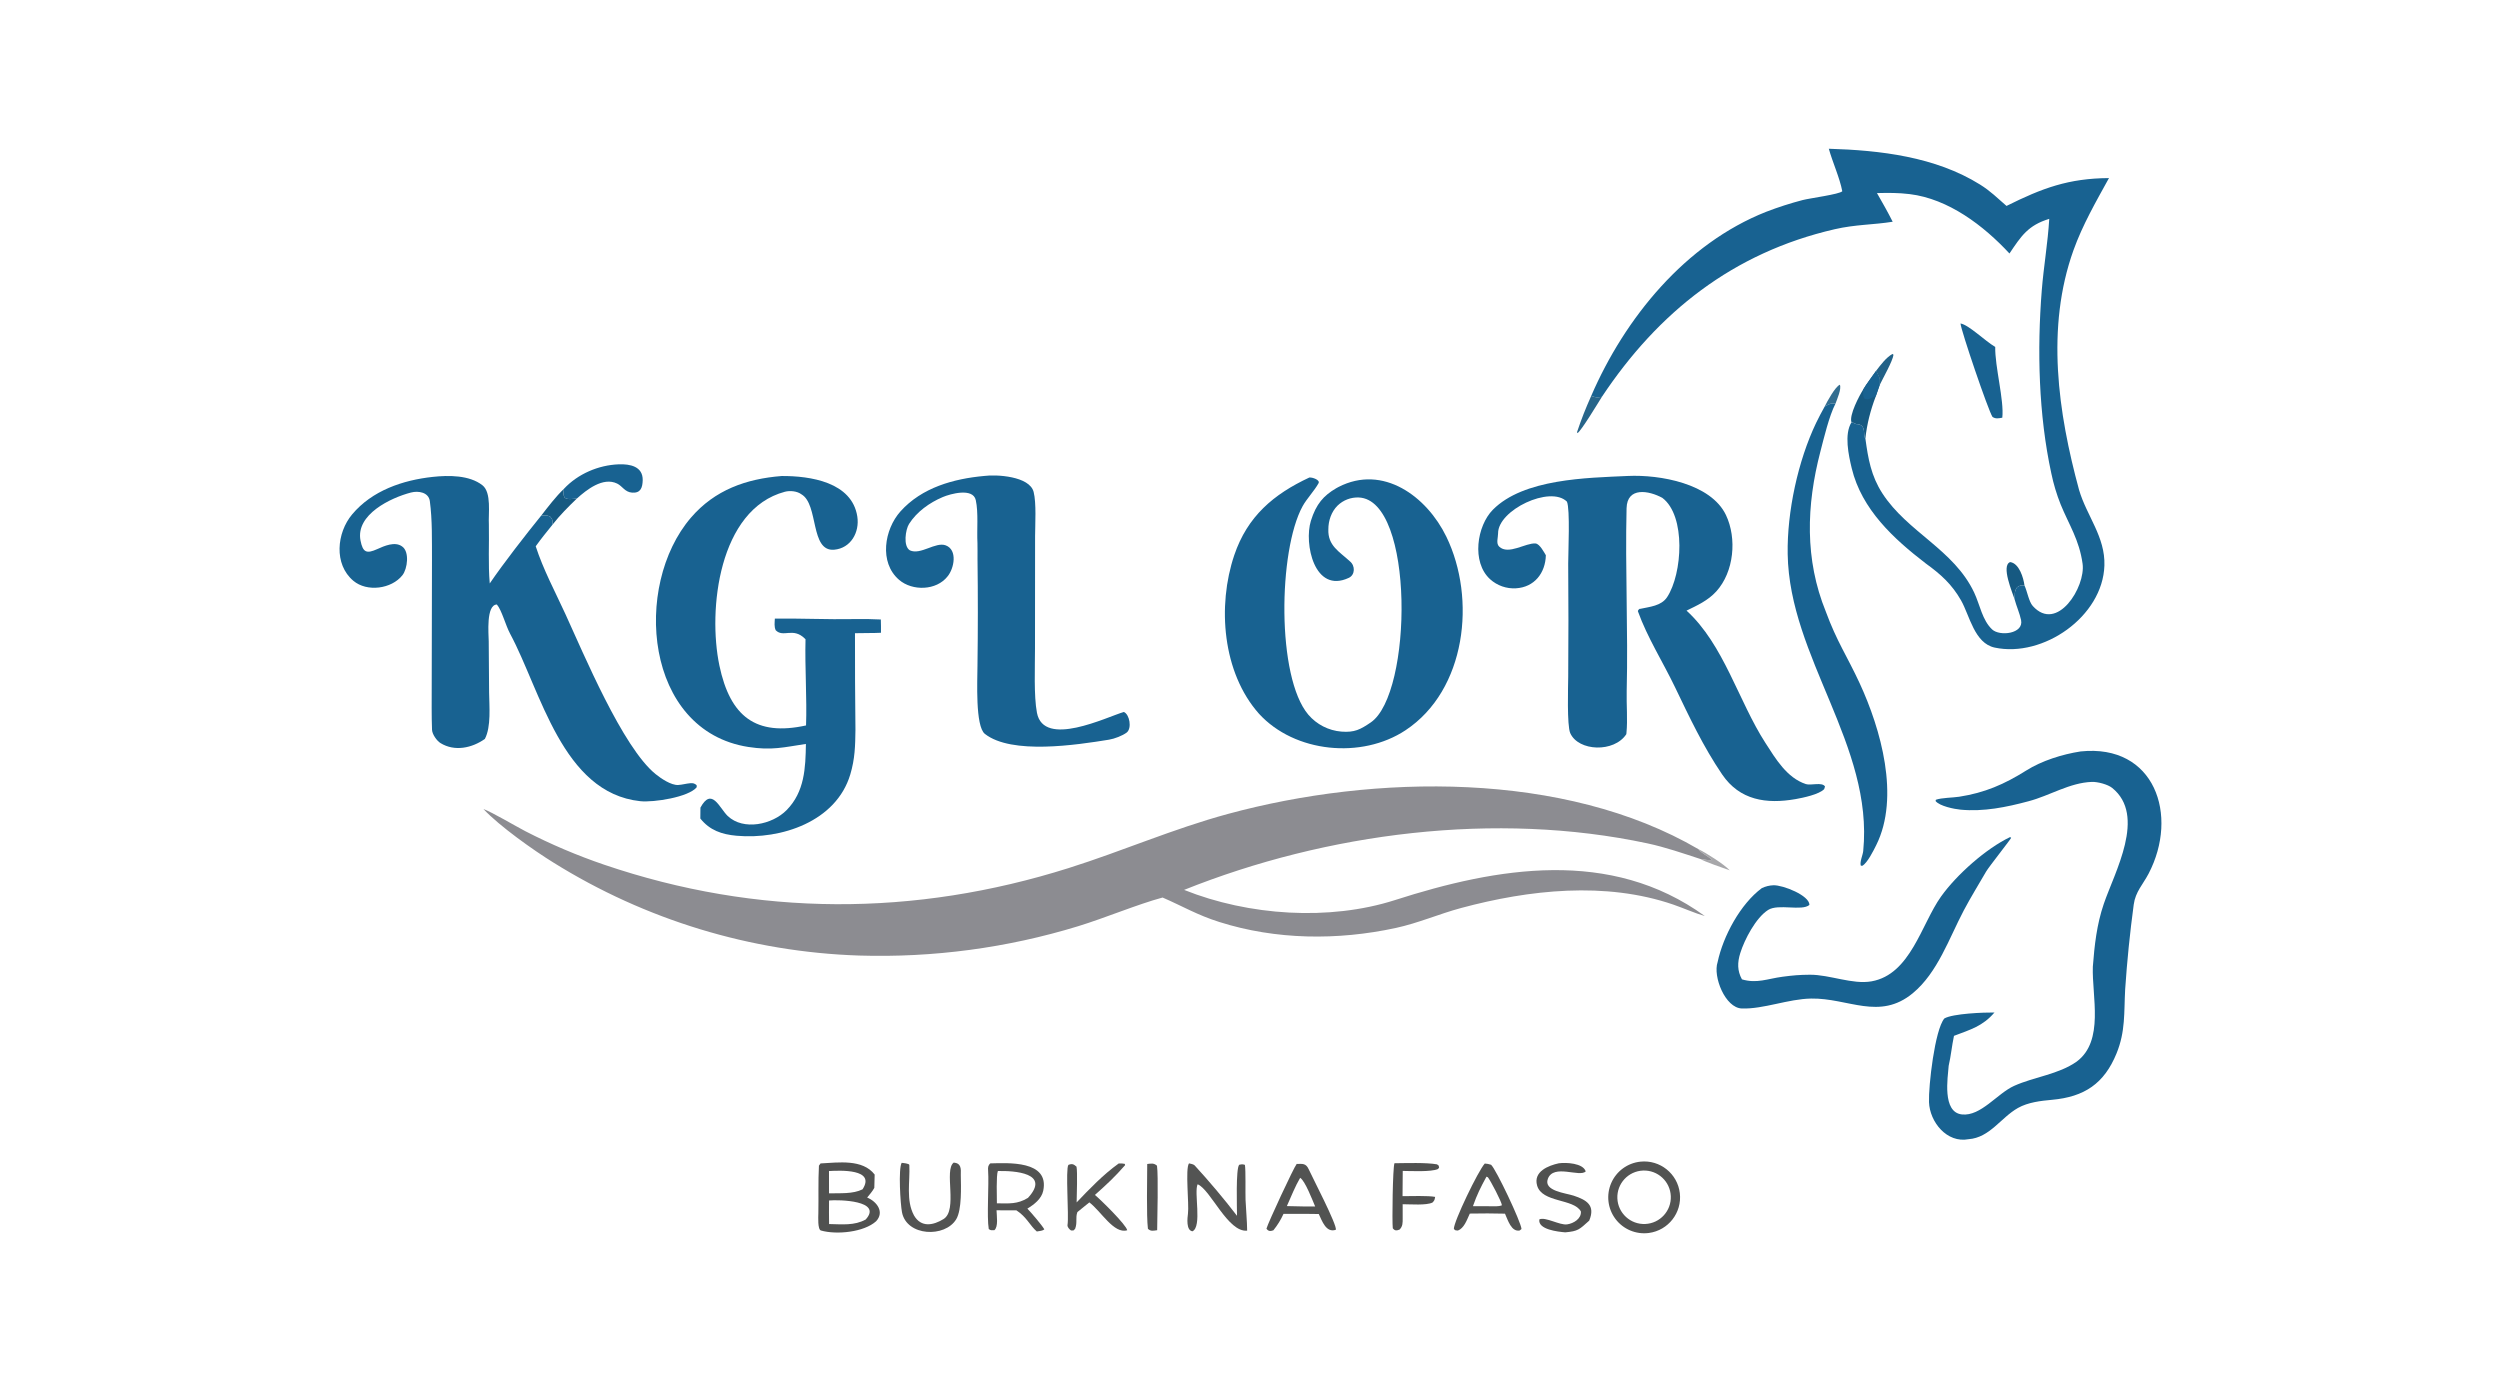
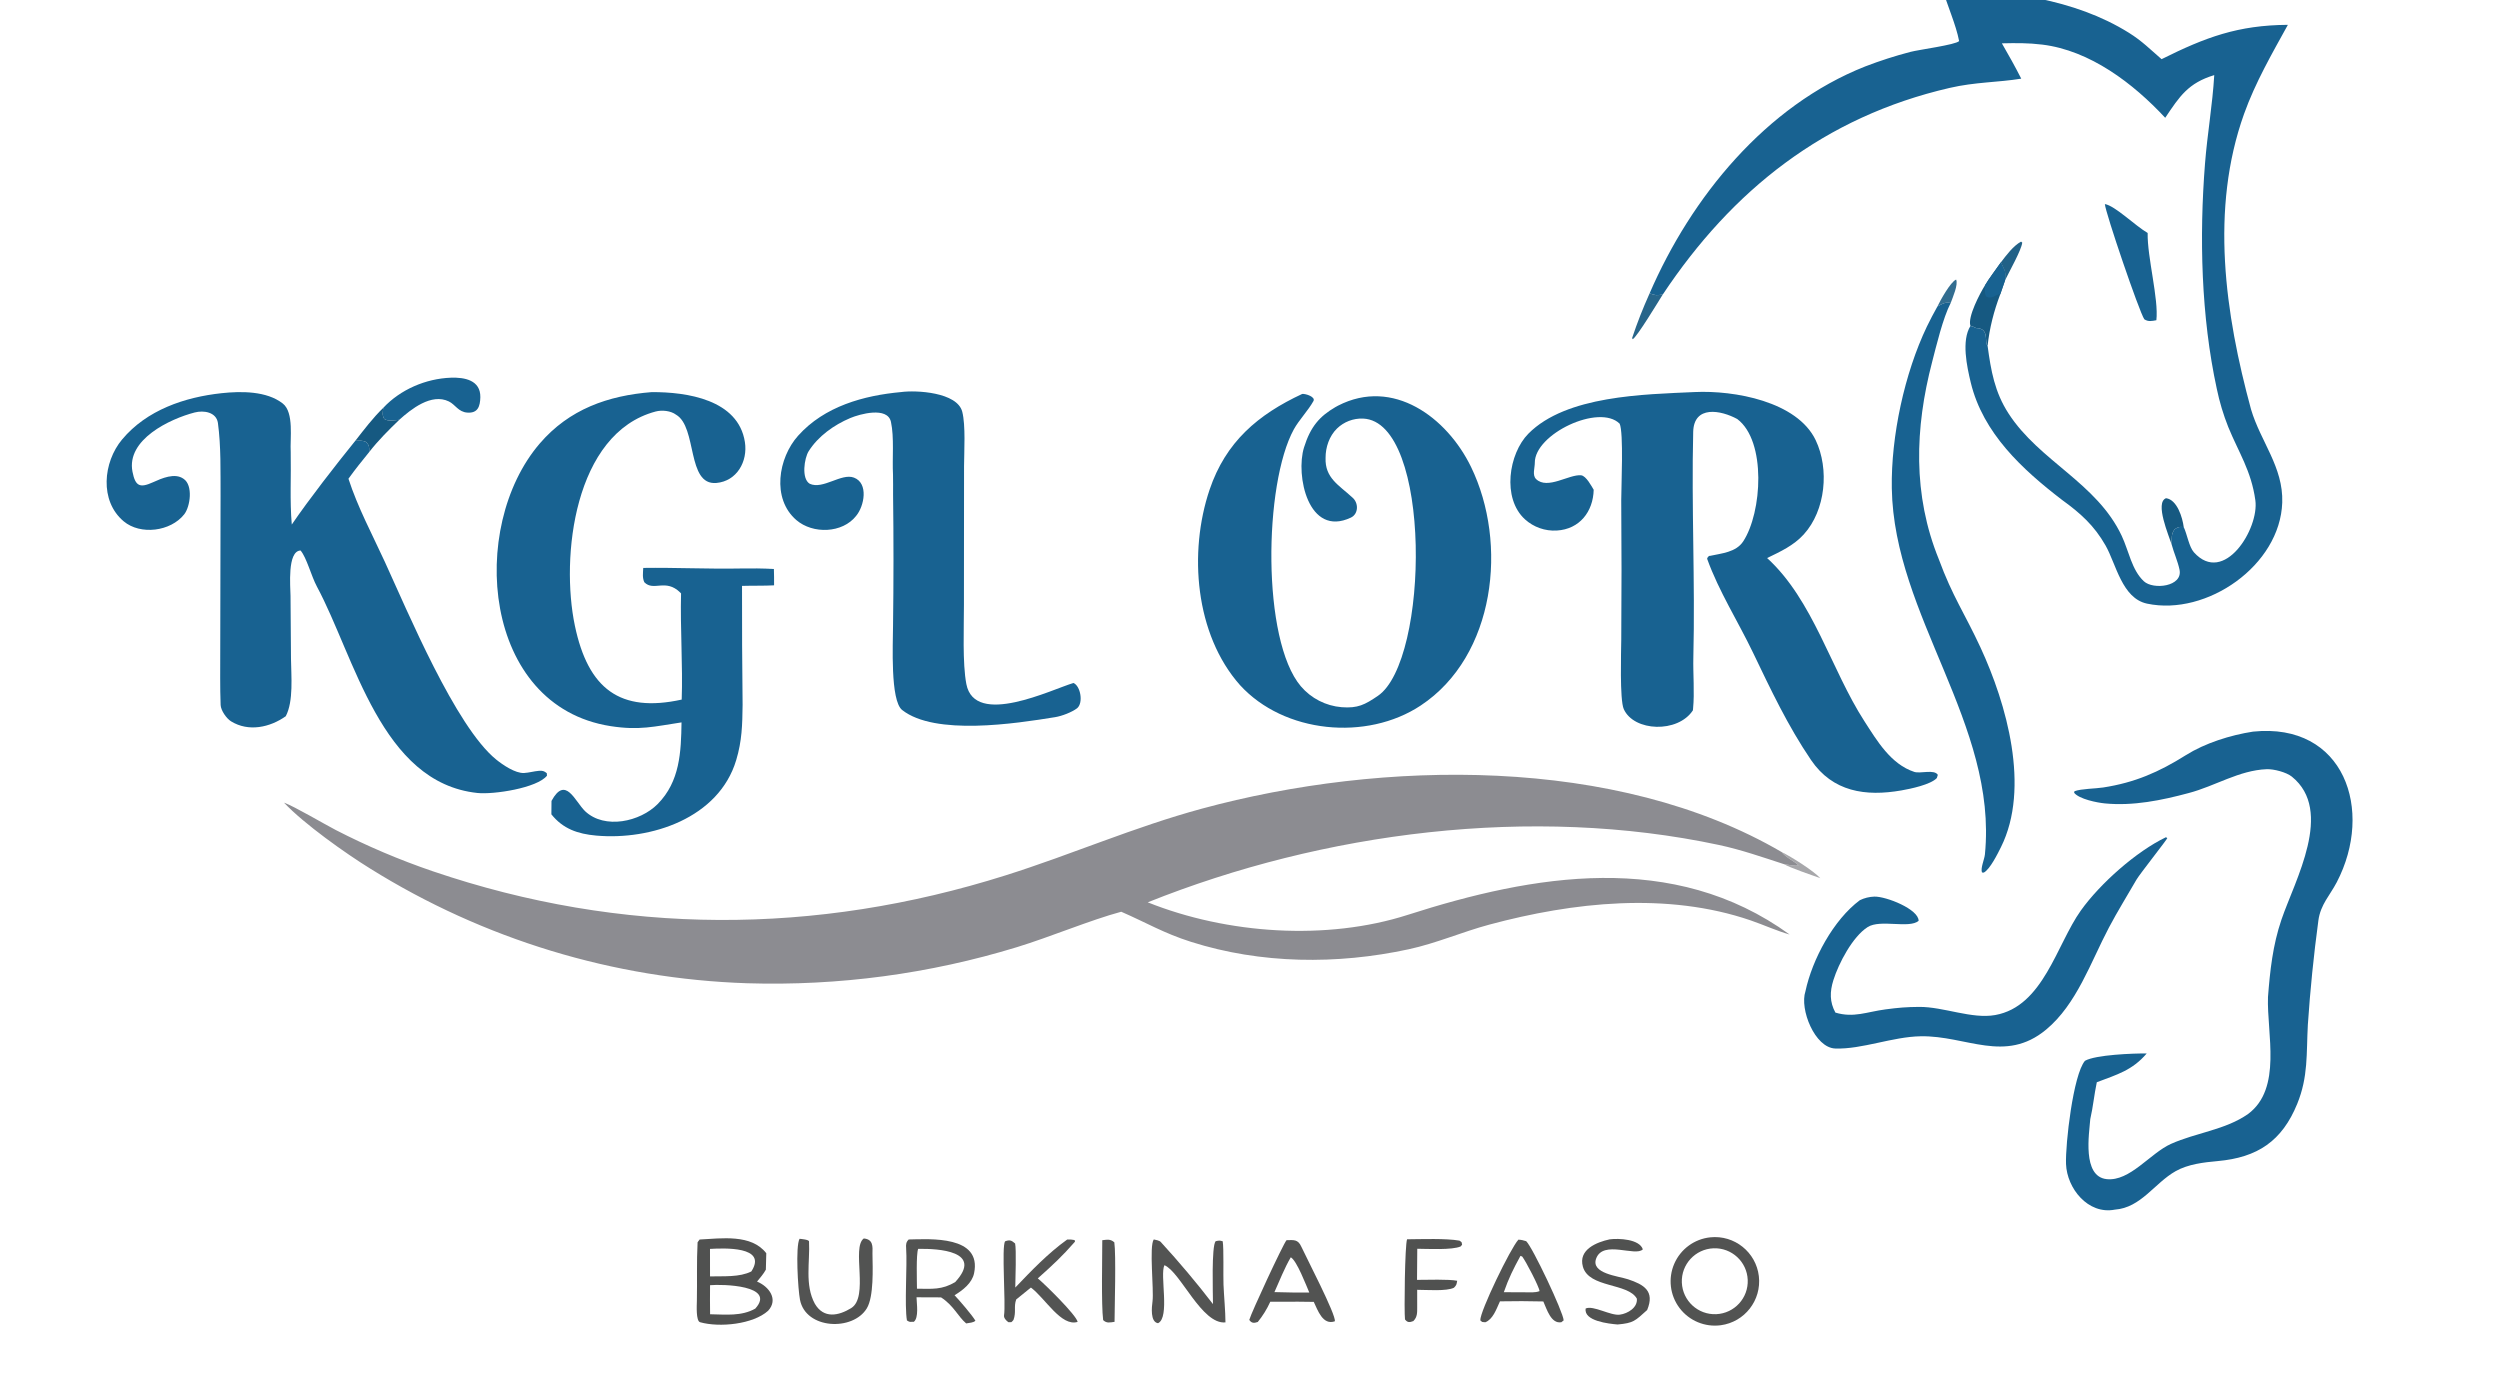
- <svg xmlns="http://www.w3.org/2000/svg" width="2786" height="1536" viewBox="0 0 2786 1536">
+ <svg xmlns="http://www.w3.org/2000/svg" width="2786" height="1536" viewBox="431 176 1962 1246">
  <path fill="#8C8C91" d="M538.725 901.582C548.183 904.977 574.744 920.746 585.46 926.291C613.777 940.867 643.126 953.345 673.269 963.626C844.367 1021.83 1019.26 1021.54 1190.91 967.367C1251.54 948.23 1306.85 923.751 1368.62 906.989C1531.55 862.778 1743.08 858.937 1892.66 946.274C1897.13 951.703 1902.94 953.684 1907.86 958.226C1904.55 959.235 1899.82 957.724 1895.3 957.391C1875.67 951.016 1856.06 944.145 1835.82 939.826C1666.85 903.777 1478.55 928.014 1319.56 991.699C1391.39 1020.47 1481.37 1026.54 1554.62 1003.03C1668.35 966.518 1794.72 944.662 1899.83 1020.81C1888.62 1017.67 1875.97 1011.93 1864.64 1008.05C1789.08 982.151 1704.11 991.49 1628.39 1011.84C1603.62 1018.5 1580.62 1028.7 1555.24 1034.18C1490.71 1048.1 1421.89 1047.52 1358.69 1027.43C1334.08 1019.65 1318.13 1009.99 1295.59 1000.21C1267.58 1007.76 1231.62 1022.93 1201.36 1032.21C1122.38 1056.38 1039.98 1067.41 957.425 1064.86C836.724 1060.9 719.207 1025.16 616.744 961.242C594.554 947.548 556.699 920.726 538.725 901.582Z" />
  <path fill="#186291" d="M1814.03 530.415C1849.64 528.721 1906.6 538.822 1923.37 573.909C1935.81 599.95 1932.42 637.377 1912.57 659.138C1903.32 669.28 1891.48 674.633 1879.47 680.474C1921.12 718.424 1937.3 781.314 1967.39 827.928C1978.73 845.493 1991.26 866.848 2012.54 873.807C2017.97 875.583 2030.66 871.213 2033.79 876.48L2032.89 879.374C2027.25 885.32 2009.26 889.067 2000.94 890.528C1968.47 896.231 1938.72 891.845 1919.14 863.002C1898.1 832.013 1882.77 799.407 1866.66 765.848C1853.17 737.735 1835.86 710.597 1825.33 681.352C1824.97 680.366 1826.87 678.084 1827.86 678.502C1838.23 676.217 1851.35 675.314 1857.83 665.458C1874.96 639.391 1878.97 574.683 1852.49 554.81C1837.62 546.693 1813.24 542.15 1812.65 566.409C1811 634.317 1814.47 702.142 1812.79 770.035C1812.42 785.042 1813.98 802.084 1812.52 816.733L1812.37 818.164C1798.79 838.902 1759.03 837.46 1749.88 817.005C1746.12 808.597 1747.52 764.915 1747.62 753.938C1747.95 712 1747.95 670.06 1747.6 628.122C1747.6 615.859 1749.88 567.102 1746.17 559.024C1727.66 540.649 1669.17 568.373 1669.46 594.424C1669.51 598.842 1666.97 605.566 1670.64 609.098C1680.89 618.965 1700.42 604.617 1711.3 605.663C1715.89 606.105 1720.97 615.894 1722.7 618.756C1722.21 638.621 1709.87 654.421 1689.33 655.61C1678.79 656.228 1668.45 652.592 1660.61 645.517C1639.61 626.45 1645.87 586.03 1663.65 568.049C1697.85 533.465 1768.27 532.53 1814.03 530.415Z" />
  <path fill="#186291" d="M2038.03 165.763C2095.06 167.432 2156.9 174.635 2206.55 205.663C2218.51 213.145 2225.62 220.476 2236.06 229.491C2275.91 209.626 2305.16 198.74 2350.24 198.449C2335.85 224.566 2320.81 250.582 2310.65 278.92C2279.8 365.183 2293.45 459.725 2316.94 546.083C2325.58 575.268 2346.18 598.208 2345.15 630.243C2343.31 687.124 2276.89 733.155 2222.93 721.687C2200.28 716.876 2195 686.01 2185.46 669.183C2175.21 651.103 2162.69 639.91 2146.11 627.937C2110.21 600.367 2074.66 567.679 2063.58 521.895C2060.06 507.262 2054.99 483.878 2063.3 470.637C2066.17 471.084 2067.88 472.602 2068.68 472.614C2080.79 472.791 2075.63 485.433 2078.79 488.657C2081.82 511.117 2085.15 530.407 2097.75 549.855C2125.76 593.09 2177.5 612.445 2200.04 660.418C2206.48 674.106 2208.99 691.075 2220.02 701.442C2228.5 709.401 2255.45 706.341 2252.29 691.026C2250.75 683.574 2247.15 675.598 2245.13 668.08C2245.22 662.809 2244.69 658.413 2247.99 654.357C2251.47 652.181 2251.97 652.16 2256.08 652.477C2259.13 658.806 2260.85 670.334 2265.32 675.307C2292.49 705.482 2324.39 654.015 2320.84 628.267C2317.16 601.585 2305.72 584.968 2296.38 562.111C2291.9 550.877 2288.42 539.274 2285.97 527.435C2271.79 462.01 2270.08 390.188 2275.35 323.585C2277.45 297.03 2282.1 270.777 2283.68 243.896C2260.1 251.054 2252.41 263.026 2239.35 282.491C2210.5 251.409 2171.43 221.602 2128.16 216.318C2115.53 214.774 2104.41 214.878 2091.7 215.176C2097.95 226.033 2103.55 235.953 2109.21 247.11C2087.64 250.588 2067.79 250.086 2044.5 255.466C1931.26 281.617 1847.92 347.822 1785.15 442.22C1778.76 443.135 1779.45 443.17 1773.22 441.237C1810.89 354.179 1878.24 271.583 1968.28 236.011C1981.56 230.903 1995.12 226.54 2008.89 222.942C2016.77 220.87 2050.04 216.51 2053.04 213.119C2050.21 198.166 2042.11 180.548 2038.03 165.763Z" />
  <path fill="#186291" d="M540.331 823.469C526.069 833.536 506.802 837.88 490.874 828.086C486.742 825.545 481.645 818.247 481.453 813.311C480.829 797.264 481.125 780.894 481.1 764.771L481.391 623.797C481.269 602.323 481.872 579.56 478.989 558.279C477.517 548.594 466.335 546.709 457.969 548.879C435.583 554.688 396.099 573.369 401.762 602.421C404.38 615.85 408.616 617.242 420.331 611.958C428.194 608.412 440.049 603.113 448.011 608.894C456.689 614.716 454.032 633.981 448.508 640.985C436.302 656.462 408.981 659.979 393.815 647.271C371.756 628.788 375.248 593.768 392.391 573.274C414.643 546.661 448.937 535.016 482.447 531.426C499.918 529.555 523.08 529.36 537.623 540.774C548.012 548.927 544.062 572.756 544.802 584.605C545.252 606.262 543.906 628.62 545.769 650.195C561.378 627.284 585.834 595.942 603.14 574.545C607.247 574.358 609.19 573.91 612.939 575.588C615.74 578.519 615.85 579.735 615.787 583.949L615.77 584.625C609.021 592.97 603.267 600.03 597.001 608.771C605.326 634.53 618.644 659.416 629.943 684.005C650.391 728.503 693.761 832.789 730.538 862.613C736.417 867.381 747.839 875.227 755.811 874.786C760.208 874.543 764.618 873.211 769.051 872.834C772.307 872.557 773.868 872.933 776.302 874.951L776.467 877.222C767.558 888.388 728.28 894.422 713.503 892.843C626.424 883.542 602.777 770.054 568.45 706.19C563.44 696.871 559.192 680.072 553.716 673.651C541.508 674.078 544.547 706.488 544.638 714.759L545.059 771.576C545.22 787.018 547.496 809.826 540.331 823.469Z" />
  <path fill="#186291" d="M871.09 530.478C902.871 530.292 949.414 537.207 955.384 575.602C958.129 593.257 948.055 610.987 929.602 612.599C902.551 614.961 912.518 562.087 893.112 550.858C888.436 547.346 880.52 546.459 874.647 548.022C801.008 567.632 788.689 679.697 801.7 741.689C813.651 798.631 842.419 820.685 898.256 808.43C899.354 778.685 896.858 743.554 897.673 712.41L896.942 711.674C883.727 698.608 872.953 710.981 864.471 702.35C862.568 698.276 863.288 694.044 863.492 689.397C892.616 688.974 922.143 690.486 951.331 689.915C961.175 689.723 971.808 689.819 981.602 690.361C981.837 694.939 981.73 700.479 981.762 705.142C973.052 705.649 961.99 705.344 952.79 705.648C952.728 741.516 952.902 777.384 953.312 813.25C953.089 831.182 952.776 845.606 947.551 863.08C931.857 915.559 870.522 935.82 820.853 931.358C804.313 929.873 790.92 925.272 780.45 912.153L780.562 900.022C793.203 876.789 801.551 900.145 810.911 909.295C828.625 926.062 860.753 918.813 876.505 902.884C896.711 882.452 897.695 855.786 898.102 829.042C873.449 832.743 860.034 836.477 834.018 832.428C718.066 814.385 704.882 652.628 769.963 576.901C796.619 545.884 831.679 533.597 871.09 530.478Z" />
  <path fill="#186291" d="M1459.18 532.123C1462.49 531.78 1471.49 534.869 1469.35 538.572C1464.65 547.037 1456.19 555.82 1451.63 564.121C1424.54 613.408 1422.5 754.676 1458 796.444C1467.3 807.338 1480.53 814.116 1494.8 815.301C1509.46 816.455 1515.89 813.023 1527.55 805.1C1574.34 773.293 1576.54 556.949 1514.19 554.394C1505.43 554.044 1496.92 557.302 1490.62 563.406C1483.63 570.266 1480.29 580.37 1480.32 589.853C1479.61 608.137 1492.48 614.587 1504.3 625.512C1510.38 630.391 1510.25 640.598 1503.16 643.932C1464.6 662.063 1453.03 605.563 1460.83 580.488C1466.73 561.523 1475.08 552.293 1489.06 544.106C1489.89 543.611 1490.75 543.143 1491.61 542.705C1541.33 517.11 1590.05 553.293 1611.83 598.133C1645.34 667.135 1633.99 769.026 1566.29 813.802C1517.42 846.12 1442.83 838.987 1402.98 795.353C1362.26 749.495 1356.4 675.169 1375.45 618.727C1390.09 575.387 1419.31 550.727 1459.18 532.123Z" />
  <path fill="#186291" d="M2318.71 837.395C2401.21 828.811 2428.42 908.428 2394.39 973.625C2388.17 985.525 2379.75 993.735 2377.82 1008.08C2373.58 1039.49 2370.4 1070.99 2368.28 1102.6C2366.88 1128.59 2368.74 1149.22 2358.68 1173.89C2344.94 1207.56 2322.81 1222.38 2286.77 1225.62C2274.3 1226.74 2260.06 1228.38 2248.78 1234.73C2229.66 1245.51 2217.52 1267.78 2193.76 1269.52C2169.6 1274.16 2150.48 1250.32 2149.68 1228.2C2149.03 1210.33 2156.11 1147.67 2166.79 1134.97C2176.37 1129.46 2210.9 1128.19 2222.63 1128.32C2209.57 1143.65 2195.82 1147.38 2177.51 1154.35C2175.08 1165.78 2174.18 1176.53 2171.6 1187.72C2170.64 1200.78 2164.11 1239.52 2186.38 1241.93C2207.44 1244.21 2225.75 1218.51 2244.55 1210.08C2267.27 1199.9 2293.78 1197.43 2314.25 1183.05C2345.33 1159.98 2331.1 1110.2 2332.26 1077.28C2334.1 1053.55 2336.55 1030.49 2344.43 1007.37C2356.58 971.69 2392.17 908.986 2353.82 878.068C2348.91 874.108 2337.55 871.108 2331.11 871.353C2306.16 872.301 2284.32 886.7 2260.57 892.912C2235.94 899.53 2210.43 904.754 2184.8 902.287C2177.84 901.616 2161.61 898.424 2157 892.663L2157.34 891.246C2163.67 888.963 2176.18 888.981 2183.27 887.886C2211.74 883.494 2233.56 874.038 2257.96 858.704C2275.39 847.749 2298.2 840.557 2318.71 837.395Z" />
  <path fill="#186291" d="M1096.71 530.412C1110.12 528.574 1147.38 530.506 1151.89 548.254C1155.02 560.559 1153.58 583.836 1153.5 597.507L1153.4 722.746C1153.42 743.073 1151.99 775.689 1155.58 794.36C1163.17 833.745 1233.1 799.082 1252.43 793.415C1258.83 796.133 1261.54 811.449 1255.69 816.266C1250.9 819.892 1242.01 823.304 1235.84 824.304C1199.75 830.159 1127.35 841.242 1097.57 817.863C1086.7 809.331 1089.24 758.225 1089.3 741.75C1089.84 702.188 1089.85 662.621 1089.34 623.058C1089.33 617.1 1089.42 611.012 1089.28 605.09C1088.49 590.523 1090.48 571.394 1087.42 557.379C1084.33 543.215 1058.99 550.379 1050.62 553.924C1035.88 560.163 1021.63 570.307 1013.02 583.918C1009.18 589.969 1006.2 608.634 1014 613.321C1025.93 618.836 1042.57 603.468 1053.95 607.756C1067.37 612.816 1063.28 633.544 1055.99 642.294C1043.62 658.191 1016.81 658.962 1001.91 646.149C979.364 626.757 985.573 589.925 1003.46 569.927C1027.32 543.247 1062.89 533.509 1096.71 530.412Z" />
  <path fill="#186291" d="M2033.43 453.034C2038.46 450.447 2039.64 449.108 2045.45 449.837C2038.34 463.57 2032.43 488.713 2028.66 503.151C2013 563.174 2011.02 623.416 2034.73 681.671C2046.97 714.992 2058.31 730.956 2072.37 761.335C2095.99 812.387 2117.52 888.172 2090.9 941.746C2087.95 947.688 2080.94 961.883 2075.35 964.83L2073.69 964.714C2072.27 960.671 2075.93 952.868 2076.37 948.364C2087.98 830.652 1994.06 732.829 1992.19 617.438C1991.42 570.259 2003.71 513.453 2023.9 471.235C2026.89 465.071 2030.07 459.001 2033.43 453.034Z" />
  <path fill="#186291" d="M2240.01 932.858L2241.24 933.635C2241.16 934.758 2216.27 966.17 2213.36 971.221C2205.06 985.629 2196.36 999.573 2188.47 1014.51C2171.98 1045.74 2159.41 1083.78 2131.62 1106.83C2094.41 1137.61 2059.67 1112.1 2018.35 1112.79C1992.7 1113.22 1965.28 1124.67 1941.12 1123.86C1922.54 1123.24 1908.71 1088.21 1914.1 1072.2C1920.3 1043.05 1939.56 1007.41 1963.31 989.767C1967.38 987.795 1971.82 986.692 1976.35 986.529C1987.09 986.246 2016.56 997.956 2016.43 1008.44C2007.96 1015.71 1981.83 1006.8 1970.4 1014.05C1956.73 1022.73 1944.15 1046.86 1939.39 1062.02C1936.05 1072.65 1935.99 1081.83 1941.21 1091.39C1957.83 1096.33 1969.47 1090.73 1986.55 1088.47C1998.05 1086.95 2005.36 1086.31 2016.99 1086.24C2039.06 1086.11 2064.49 1097.39 2085.65 1093.6C2129.19 1085.82 2141.11 1029.9 2163.06 999.149C2180.59 974.598 2213.29 945.655 2240.01 932.858Z" />
  <path fill="#505150" fill-opacity="0.988" d="M1828.15 1294.54C1849.91 1292.29 1869.44 1307.94 1872 1329.66C1874.55 1351.39 1859.2 1371.14 1837.51 1374.02C1823.2 1375.91 1808.98 1369.96 1800.29 1358.43C1791.6 1346.89 1789.8 1331.58 1795.57 1318.35C1801.34 1305.11 1813.79 1296.01 1828.15 1294.54ZM1833.5 1364.01C1849.9 1363.28 1862.62 1349.42 1861.94 1333.01C1861.27 1316.61 1847.45 1303.84 1831.05 1304.46C1814.56 1305.08 1801.71 1318.98 1802.39 1335.47C1803.07 1351.95 1817.02 1364.75 1833.5 1364.01Z" />
  <path fill="#505150" d="M914.444 1296.52C934.302 1295.52 961.216 1291.43 974.717 1308.92L974.338 1323.77C972.131 1327.78 969.26 1331.01 966.363 1334.55C977.204 1339.02 985.887 1350.67 976.366 1360.94C962.873 1373.15 932.467 1376.27 914.867 1371.28C911.051 1370.2 911.896 1356.08 911.977 1352.08C912.334 1334.52 911.681 1316.57 912.622 1299C912.622 1299 914.3 1296.71 914.444 1296.52ZM923.922 1364.08C938.16 1364.32 952.213 1366.03 964.753 1359C984.028 1337.72 934.722 1336.84 923.885 1337.82C923.884 1346.35 923.702 1355.62 923.922 1364.08ZM923.861 1329.87C936.264 1329.55 950.566 1330.75 961.208 1325.39C976.261 1302.3 935.912 1304.35 923.835 1305.01L923.861 1329.87Z" />
  <path fill="#505150" fill-opacity="0.988" d="M1103.48 1296.48C1122.99 1296.07 1169.73 1292.81 1162.57 1327.01C1160.69 1335.99 1152.42 1342.34 1144.91 1346.88C1149.19 1351.38 1160.82 1364.88 1163.78 1369.93C1161.93 1371.76 1158.49 1371.8 1155.42 1372.38C1147.85 1365.92 1144.15 1356.21 1132.7 1348.83L1110.54 1348.74C1110.7 1354.77 1112.74 1367.14 1108.11 1370.92C1104.16 1370.87 1104.73 1371.46 1101.87 1369.67C1099.55 1356.34 1102.23 1319.64 1101.15 1304.64C1100.88 1300.84 1101.1 1298.83 1103.48 1296.48ZM1110.94 1340.98C1124.49 1341.11 1133.78 1342.16 1145.58 1334.9C1171.18 1307.01 1130.46 1304.6 1112.02 1304.99C1110.1 1309.71 1110.92 1334.09 1110.94 1340.98Z" />
  <path fill="#505150" fill-opacity="0.988" d="M1445.01 1297.12C1451.51 1297 1455.33 1296.15 1458.43 1303.06C1462.1 1311.24 1490.19 1365.14 1488.68 1370.45C1477.81 1374.25 1473.3 1360.54 1469.64 1352.9L1455.8 1352.73L1430.33 1352.77C1427.37 1359.33 1423.58 1365.49 1419.03 1371.07C1415.61 1372.25 1413.45 1372.26 1411.34 1369.19C1413.15 1362.65 1441.73 1301.09 1445.01 1297.12ZM1434.09 1344.06L1451.75 1344.45L1465.6 1344.47C1462.78 1337.93 1454.33 1315.68 1448.88 1312.59C1443.39 1321.87 1438.59 1334 1434.09 1344.06Z" />
  <path fill="#505150" fill-opacity="0.988" d="M1654.65 1296.64C1657.75 1296.84 1658.64 1297.16 1661.67 1298.02C1667.36 1303.28 1695.14 1362 1695.56 1369.61L1693.44 1371.3C1684.18 1372.92 1680.37 1359.69 1677.16 1352.51L1657.75 1352.23C1651.15 1352.2 1644.55 1352.26 1637.96 1352.41L1637.55 1353.32C1634.59 1359.89 1631.41 1368.78 1624.7 1371.33C1621.17 1370.91 1622.56 1371.64 1620.18 1369.58C1619.81 1361.61 1647.55 1304.27 1654.65 1296.64ZM1641.45 1344.15L1660.5 1344.23C1664.89 1344.26 1669.79 1344.73 1673.74 1343.18C1673.52 1339.41 1661.07 1315.64 1658.06 1311.91L1656.51 1311.29C1650.11 1323.02 1645.9 1331.36 1641.45 1344.15Z" />
  <path fill="#505150" fill-opacity="0.98" d="M1325.02 1296.45C1326.73 1296.77 1330.16 1297.45 1331.31 1298.72C1347.67 1316.6 1363.85 1335.71 1378.53 1354.9C1378.51 1345.34 1377.07 1302.42 1380.94 1298.05C1384.12 1297.38 1384.29 1297.26 1387.33 1298.11C1388.4 1304.43 1387.71 1329.03 1388.04 1337.21C1388.48 1348.1 1389.78 1360.99 1389.82 1371.44C1368.42 1373.63 1349.17 1325.76 1334.64 1319.74C1330.33 1328.37 1339.85 1367.01 1328.85 1372.18C1321.65 1371.05 1323.2 1357.49 1323.88 1352.32C1325.24 1342.11 1320.68 1302.33 1325.02 1296.45Z" />
  <path fill="#186291" d="M2184.8 360.469C2194.12 362.082 2211.83 379.756 2223.48 386.627C2223.05 408.478 2233.56 446.341 2231.36 465.477C2227.12 466.241 2224.04 466.997 2220.45 464.624C2215.81 457.796 2185.12 367.719 2184.8 360.469Z" />
  <path fill="#505150" fill-opacity="0.98" d="M1246.71 1296.56C1249.81 1296.47 1250.43 1296.44 1253.45 1297.01L1253.82 1298.44C1242.03 1311.92 1233.7 1319.56 1220.17 1331.65C1226.11 1336.48 1255.06 1364.81 1256.18 1370.99C1241.41 1375.59 1226.99 1349.73 1213.95 1339.95L1200.65 1350.72C1198.24 1357.33 1200.86 1361.97 1198.17 1369.26C1195.75 1371.83 1197.21 1371.14 1193.58 1371.26C1191.62 1369.9 1189.25 1367.41 1189.65 1365.02C1191.34 1354.96 1187.25 1302.82 1190.62 1298.15C1194.9 1296.51 1196.51 1297.36 1199.67 1300.13C1200.86 1305.58 1199.94 1332.46 1199.81 1339.95C1214.5 1324.58 1229.35 1309.02 1246.71 1296.56Z" />
  <path fill="#186291" d="M628.451 544.723C643.898 528.153 666.918 518.261 689.595 517.438C701.966 516.988 716.473 519.661 716.232 535.074C716.023 543.374 714.003 549.648 704.497 548.997C696.319 548.437 693.663 541.77 687.776 538.903C671.906 531.172 653.514 546.011 642.954 555.497C638.631 555.911 632.672 557.121 629.394 554.705C627.283 551.365 628.067 548.804 628.451 544.723Z" />
  <path fill="#505150" fill-opacity="0.988" d="M1004.8 1295.88C1006.19 1296 1013.27 1296.58 1013.36 1298.26C1014.3 1316.9 1009.34 1337.58 1018.63 1354.6C1026.68 1368.35 1040.14 1365.46 1051.42 1358.56C1067.8 1348.54 1051.61 1303.78 1062.86 1295.57C1071.34 1296.33 1070.93 1302.67 1070.71 1309.25C1070.95 1322.74 1071.97 1348.14 1065.63 1358.69C1053.08 1379.57 1010.4 1377.79 1005.19 1351C1003.36 1341.63 1001.02 1302.48 1004.8 1295.88Z" />
  <path fill="#505150" d="M1737.12 1296.38C1745.28 1295.27 1764.16 1296.12 1767.12 1305.4C1760.43 1312.35 1731.28 1296.68 1724.94 1313.67C1719.85 1327.33 1744.89 1329.52 1753.72 1332.46C1768.01 1337.22 1778.21 1343.05 1771.02 1360.27C1759.98 1370.18 1758.77 1372.03 1744.31 1373.33C1736.53 1372.68 1713.44 1370.25 1715.46 1358.87C1722.34 1355.81 1738.05 1365.58 1746.34 1364.45C1753.53 1363.48 1762.5 1358.07 1761.73 1350C1753.75 1335.58 1718.46 1340.5 1712.95 1321.15C1708.5 1305.54 1725.62 1298.86 1737.12 1296.38Z" />
  <path fill="#505150" d="M1554.01 1296.31C1567.33 1296.21 1589.14 1295.38 1601.36 1297.53C1603.84 1299.38 1603.07 1298.19 1603.74 1301.22L1602.43 1302.79C1594.68 1306.16 1572.84 1304.96 1563.21 1304.88L1562.99 1333C1571.76 1332.97 1591.71 1332.3 1599.3 1333.81C1598.67 1337.33 1598.75 1337.59 1596.39 1340.09C1589.66 1343.48 1571.75 1342 1563.13 1341.99C1563.09 1347.23 1563.09 1352.46 1563.14 1357.7C1563.15 1362.75 1563.32 1366.58 1559.66 1370.25C1556.32 1371.5 1554.44 1371.78 1552.12 1368.77C1551.25 1362.1 1552.02 1300.93 1554.01 1296.31Z" />
  <path fill="#165981" d="M2076.43 433.926C2079.92 427.916 2086.57 419.355 2090.76 413.221C2094.46 422.13 2094.95 419.032 2094.63 429.285C2093.19 433.51 2091.67 437.64 2090.28 441.893C2084.49 457.114 2080.52 472.477 2078.79 488.657C2075.63 485.433 2080.79 472.791 2068.68 472.614C2067.88 472.602 2066.17 471.084 2063.3 470.637C2060.42 462.811 2072.01 440.9 2076.43 433.926Z" />
  <path fill="#186291" d="M2076.43 433.926C2079.92 427.916 2086.57 419.355 2090.76 413.221C2094.46 422.13 2094.95 419.032 2094.63 429.285C2093.19 433.51 2091.67 437.64 2090.28 441.893C2085.55 442.194 2082.88 446.836 2077.57 444.138C2075.77 440.787 2076.32 437.836 2076.43 433.926Z" />
  <path fill="#505150" fill-opacity="0.98" d="M1278.46 1297.15C1283.07 1296.63 1285.82 1295.94 1289.35 1299.07C1290.96 1310.01 1289.67 1358.21 1289.55 1370.94C1285.27 1371.52 1282.43 1372.44 1279.25 1369.37C1277.48 1355.09 1278.47 1313.37 1278.46 1297.15Z" />
  <path fill="#165981" d="M603.14 574.545C611.132 564.367 619.147 553.692 628.451 544.723C628.067 548.804 627.283 551.365 629.394 554.705C632.672 557.121 638.631 555.911 642.954 555.497C633.509 564.579 623.803 574.242 615.77 584.625L615.787 583.949C615.85 579.735 615.74 578.519 612.939 575.588C609.19 573.91 607.247 574.358 603.14 574.545Z" />
  <path fill="#165981" d="M2245.13 668.08C2242.71 660.369 2229.73 630.324 2240.09 626.387C2250.13 627.641 2255.01 643.95 2256.08 652.477C2251.97 652.16 2251.47 652.181 2247.99 654.357C2244.69 658.413 2245.22 662.809 2245.13 668.08Z" />
  <path fill="#165981" fill-opacity="0.922" d="M1773.22 441.237C1779.45 443.17 1778.76 443.135 1785.15 442.22C1781.59 447.874 1761.54 481.161 1757.91 482.662L1757.44 481.546C1762.46 466.653 1766.76 455.779 1773.22 441.237Z" />
  <path fill="#165981" fill-opacity="0.953" d="M2090.76 413.221C2095.6 406.863 2102 398.209 2109.04 394.423L2110.11 395.337C2109.3 402.289 2098.29 421.555 2094.63 429.285C2094.95 419.032 2094.46 422.13 2090.76 413.221Z" />
  <path fill="#165981" fill-opacity="0.878" d="M2033.43 453.034C2035.94 447.741 2045.25 430.791 2050.34 428.733C2052.37 433.338 2047.34 444.624 2045.45 449.837C2039.64 449.108 2038.46 450.447 2033.43 453.034Z" />
  <path fill="#8C8C91" fill-opacity="0.769" d="M1892.66 946.274C1901.21 950.411 1921.26 963.035 1927.59 969.895C1923.23 968.341 1897.62 959.55 1895.3 957.391C1899.82 957.724 1904.55 959.235 1907.86 958.226C1902.94 953.684 1897.13 951.703 1892.66 946.274Z" />
</svg>
